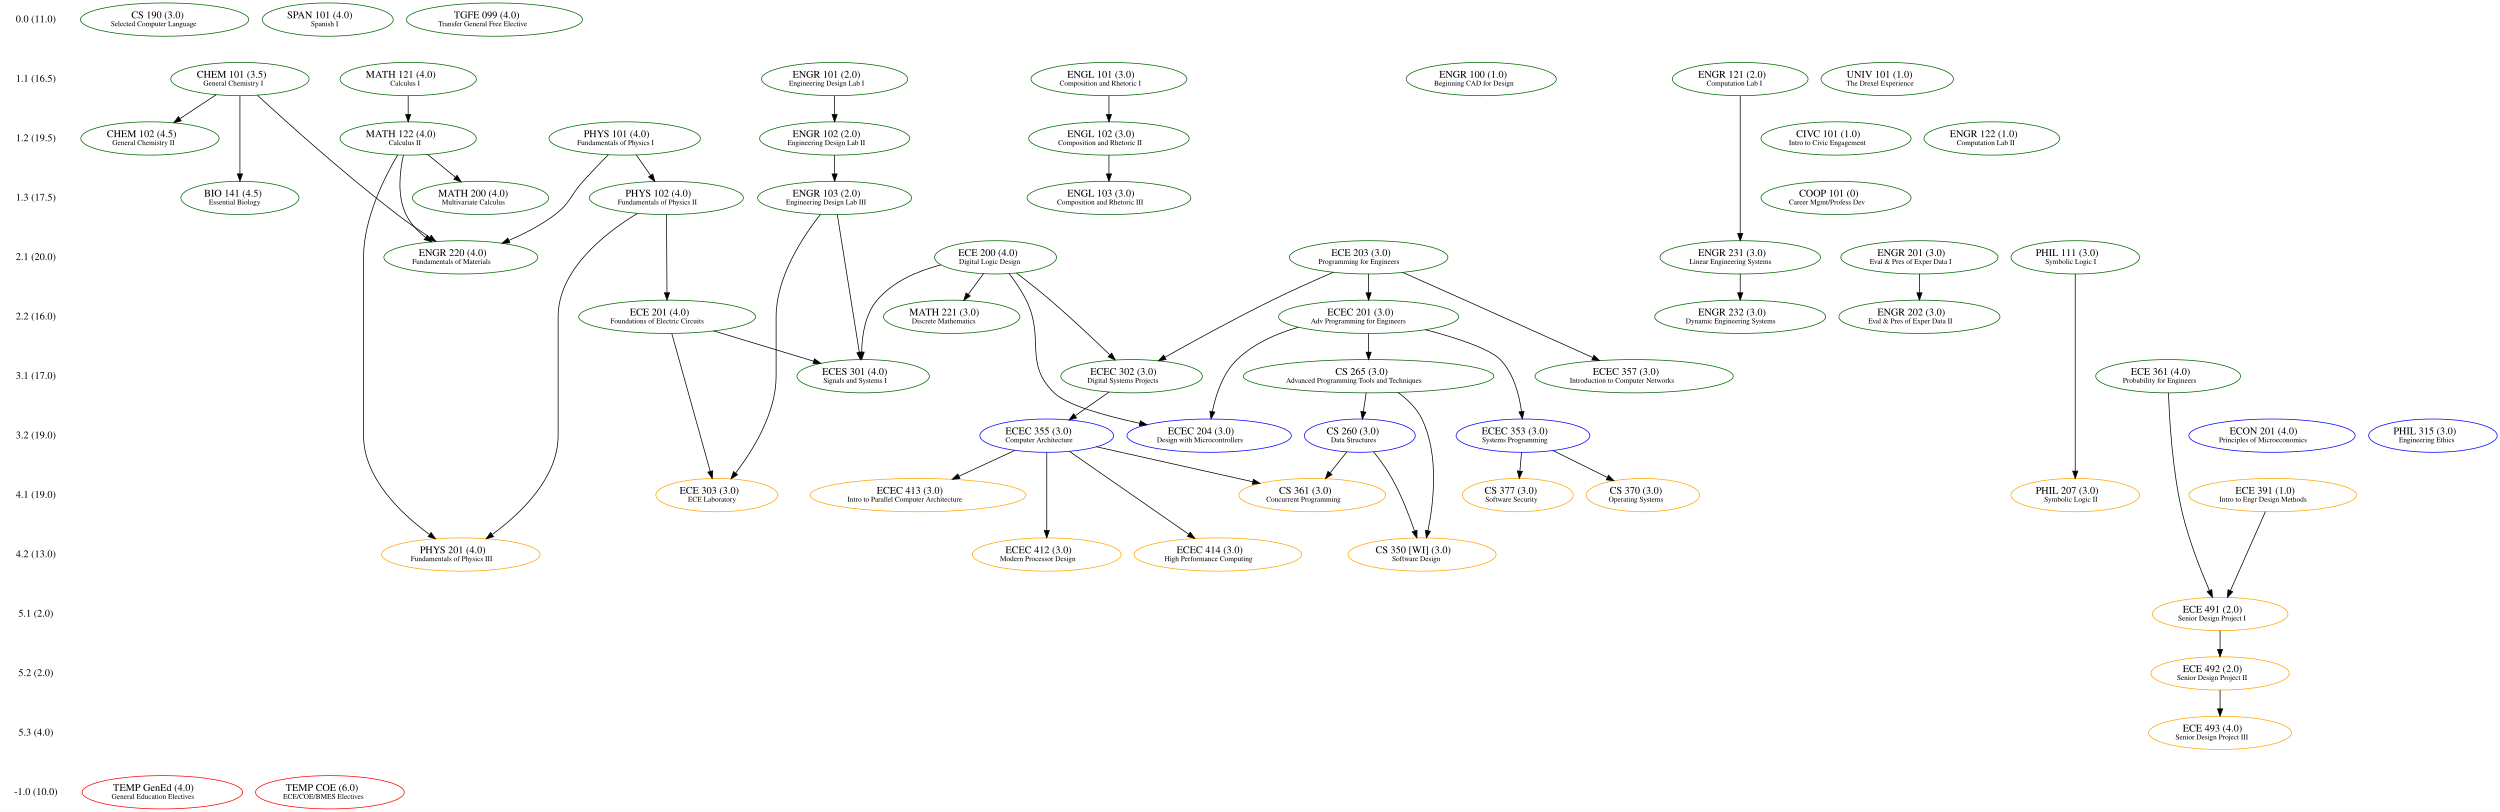
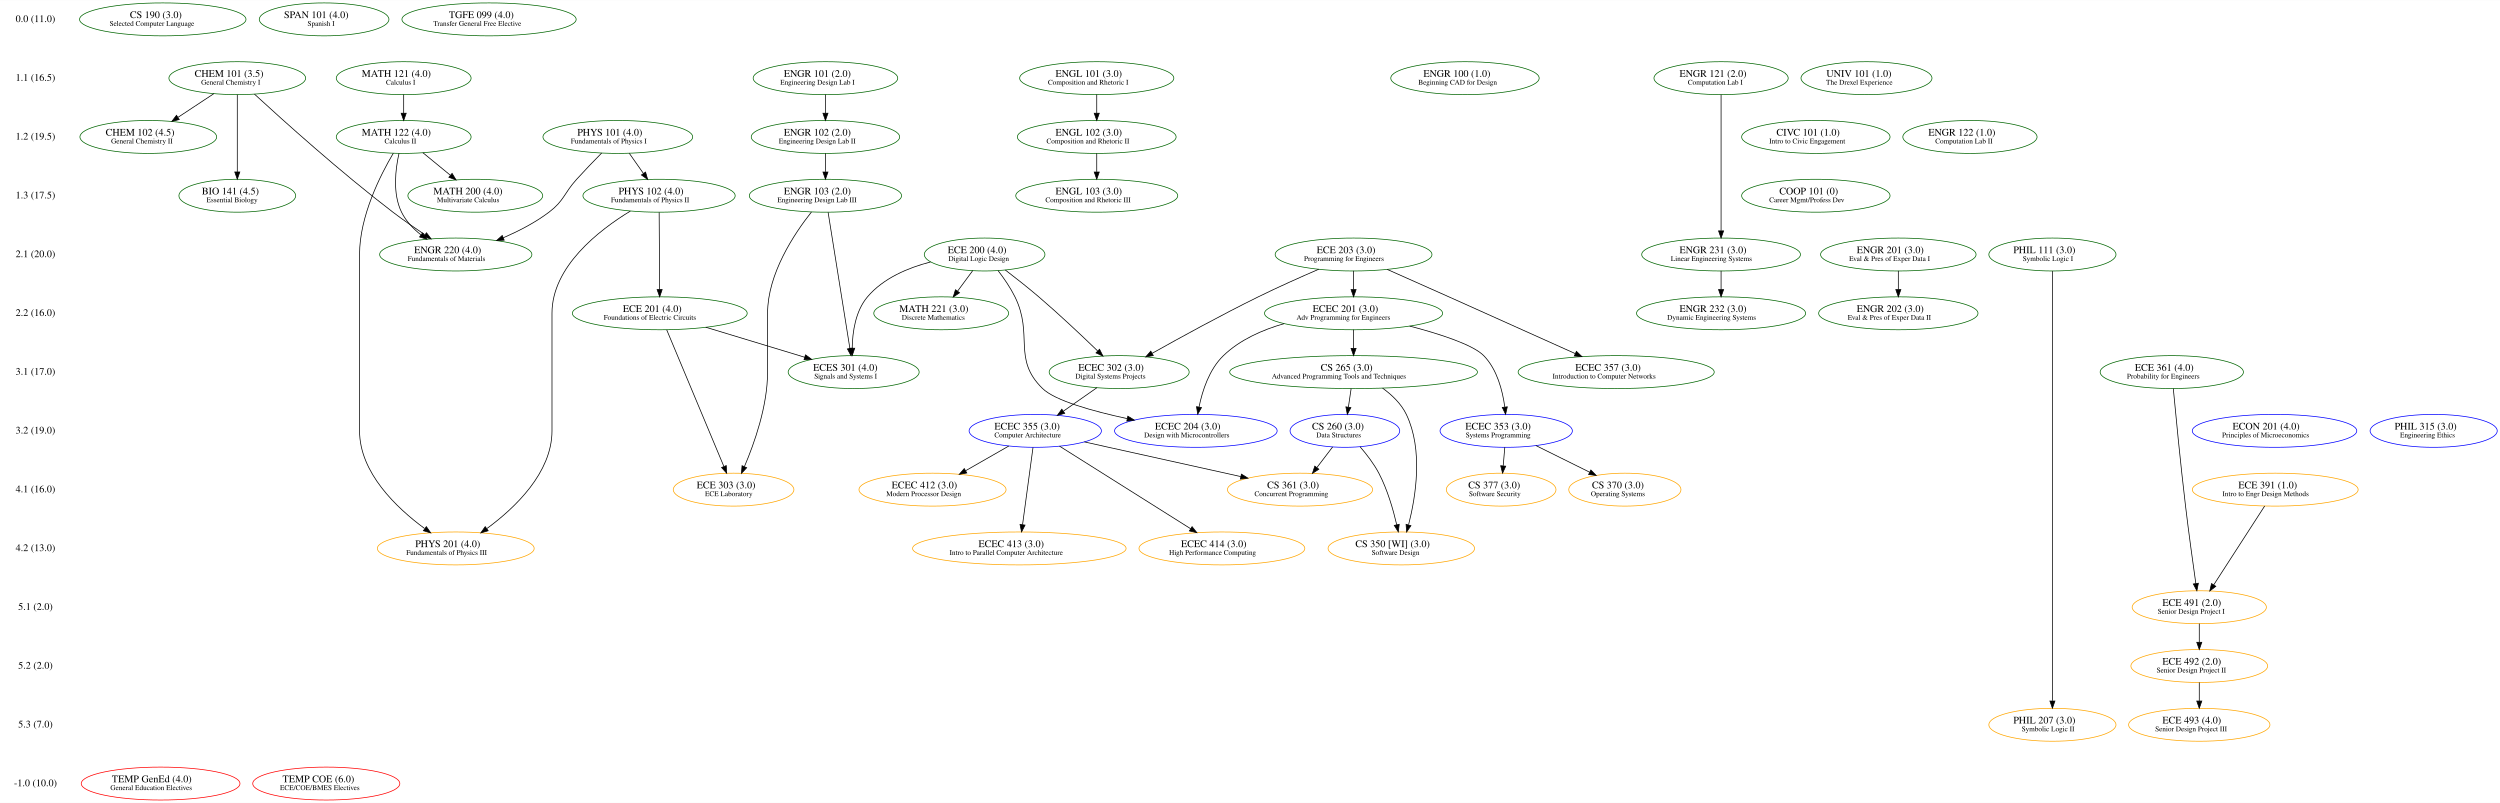
- <svg xmlns="http://www.w3.org/2000/svg" width="3418pt" height="1110pt" viewBox="0.00 0.00 3417.68 1109.57">
+ <svg xmlns="http://www.w3.org/2000/svg" width="3456pt" height="1110pt" viewBox="0.00 0.00 3455.68 1109.57">
  <g id="graph0" class="graph" transform="scale(1 1) rotate(0) translate(4 1105.568)">
-     <polygon fill="#ffffff" stroke="transparent" points="-4,4 -4,-1105.568 3413.681,-1105.568 3413.681,4 -4,4" />
+     <polygon fill="#ffffff" stroke="transparent" points="-4,4 -4,-1105.568 3451.681,-1105.568 3451.681,4 -4,4" />
    <g id="node1" class="node">
      <text text-anchor="middle" x="45" y="-1075.24" font-family="Times,serif" font-size="14.00" fill="#000000">0.0 (11.0)</text>
    </g>
    <g id="node5" class="node">
      <text text-anchor="middle" x="45" y="-993.985" font-family="Times,serif" font-size="14.00" fill="#000000">1.1 (16.5)</text>
    </g>
    <g id="node2" class="node">
      <ellipse fill="none" stroke="#006400" cx="221" cy="-1078.94" rx="115.017" ry="22.756" />
      <text text-anchor="start" x="175.5" y="-1080.74" font-family="Times,serif" font-size="14.00" fill="#000000">CS 190 (3.0)</text>
      <text text-anchor="start" x="147.5" y="-1069.94" font-family="Times,serif" font-size="10.00" fill="#000000">Selected Computer Language</text>
    </g>
    <g id="node3" class="node">
      <ellipse fill="none" stroke="#006400" cx="444" cy="-1078.94" rx="89.606" ry="22.756" />
      <text text-anchor="start" x="388.5" y="-1080.74" font-family="Times,serif" font-size="14.00" fill="#000000">SPAN 101 (4.0)</text>
      <text text-anchor="start" x="421" y="-1069.94" font-family="Times,serif" font-size="10.00" fill="#000000">Spanish I</text>
    </g>
    <g id="node4" class="node">
      <ellipse fill="none" stroke="#006400" cx="672" cy="-1078.94" rx="120.417" ry="22.756" />
      <text text-anchor="start" x="616.5" y="-1080.74" font-family="Times,serif" font-size="14.00" fill="#000000">TGFE 099 (4.0)</text>
      <text text-anchor="start" x="595" y="-1069.94" font-family="Times,serif" font-size="10.00" fill="#000000">Transfer General Free Elective</text>
    </g>
    <g id="node13" class="node">
      <text text-anchor="middle" x="45" y="-912.731" font-family="Times,serif" font-size="14.00" fill="#000000">1.2 (19.5)</text>
    </g>
    <g id="node6" class="node">
      <ellipse fill="none" stroke="#006400" cx="324" cy="-997.685" rx="94.505" ry="22.756" />
      <text text-anchor="start" x="265" y="-999.485" font-family="Times,serif" font-size="14.00" fill="#000000">CHEM 101 (3.5)</text>
      <text text-anchor="start" x="274" y="-988.685" font-family="Times,serif" font-size="10.00" fill="#000000">General Chemistry I</text>
    </g>
    <g id="node14" class="node">
      <ellipse fill="none" stroke="#006400" cx="201" cy="-916.431" rx="94.505" ry="22.756" />
      <text text-anchor="start" x="142" y="-918.231" font-family="Times,serif" font-size="14.00" fill="#000000">CHEM 102 (4.5)</text>
      <text text-anchor="start" x="149.5" y="-907.431" font-family="Times,serif" font-size="10.00" fill="#000000">General Chemistry II</text>
    </g>
    <g id="edge3" class="edge">
      <path fill="none" stroke="#000000" d="M291.683,-976.337C276.549,-966.339 258.346,-954.314 242.232,-943.669" />
      <polygon fill="#000000" stroke="#000000" points="243.801,-940.511 233.528,-937.919 239.943,-946.351 243.801,-940.511" />
    </g>
    <g id="node22" class="node">
      <ellipse fill="none" stroke="#006400" cx="324" cy="-835.176" rx="80.721" ry="22.756" />
      <text text-anchor="start" x="275" y="-836.976" font-family="Times,serif" font-size="14.00" fill="#000000">BIO 141 (4.5)</text>
      <text text-anchor="start" x="281.5" y="-826.176" font-family="Times,serif" font-size="10.00" fill="#000000">Essential Biology</text>
    </g>
    <g id="edge8" class="edge">
      <path fill="none" stroke="#000000" d="M324,-974.746C324,-946.92 324,-899.808 324,-868.108" />
      <polygon fill="#000000" stroke="#000000" points="327.5,-867.998 324,-857.998 320.5,-867.998 327.5,-867.998" />
    </g>
    <g id="node32" class="node">
      <ellipse fill="none" stroke="#006400" cx="626" cy="-753.921" rx="105.218" ry="22.756" />
      <text text-anchor="start" x="568.5" y="-755.721" font-family="Times,serif" font-size="14.00" fill="#000000">ENGR 220 (4.0)</text>
      <text text-anchor="start" x="559.5" y="-744.921" font-family="Times,serif" font-size="10.00" fill="#000000">Fundamentals of Materials</text>
    </g>
    <g id="edge14" class="edge">
      <path fill="none" stroke="#000000" d="M347.724,-975.621C386.54,-939.901 466.562,-867.838 539,-812.548 553.028,-801.841 568.9,-790.841 583.21,-781.303" />
      <polygon fill="#000000" stroke="#000000" points="585.475,-784.002 591.888,-775.569 581.616,-778.161 585.475,-784.002" />
    </g>
    <g id="node7" class="node">
      <ellipse fill="none" stroke="#006400" cx="1512" cy="-997.685" rx="106.547" ry="22.756" />
      <text text-anchor="start" x="1455" y="-999.485" font-family="Times,serif" font-size="14.00" fill="#000000">ENGL 101 (3.0)</text>
      <text text-anchor="start" x="1444.5" y="-988.685" font-family="Times,serif" font-size="10.00" fill="#000000">Composition and Rhetoric I</text>
    </g>
    <g id="node16" class="node">
      <ellipse fill="none" stroke="#006400" cx="1512" cy="-916.431" rx="109.703" ry="22.756" />
      <text text-anchor="start" x="1455" y="-918.231" font-family="Times,serif" font-size="14.00" fill="#000000">ENGL 102 (3.0)</text>
      <text text-anchor="start" x="1442.5" y="-907.431" font-family="Times,serif" font-size="10.00" fill="#000000">Composition and Rhetoric II</text>
    </g>
    <g id="edge4" class="edge">
      <path fill="none" stroke="#000000" d="M1512,-975.051C1512,-967.106 1512,-958.01 1512,-949.391" />
      <polygon fill="#000000" stroke="#000000" points="1515.5,-949.225 1512,-939.225 1508.5,-949.225 1515.5,-949.225" />
    </g>
    <g id="node8" class="node">
      <ellipse fill="none" stroke="#006400" cx="2021" cy="-997.685" rx="102.561" ry="22.756" />
      <text text-anchor="start" x="1963.5" y="-999.485" font-family="Times,serif" font-size="14.00" fill="#000000">ENGR 100 (1.0)</text>
      <text text-anchor="start" x="1956.5" y="-988.685" font-family="Times,serif" font-size="10.00" fill="#000000">Beginning CAD for Design</text>
    </g>
    <g id="node9" class="node">
      <ellipse fill="none" stroke="#006400" cx="1137" cy="-997.685" rx="99.904" ry="22.756" />
      <text text-anchor="start" x="1079.5" y="-999.485" font-family="Times,serif" font-size="14.00" fill="#000000">ENGR 101 (2.0)</text>
      <text text-anchor="start" x="1074.5" y="-988.685" font-family="Times,serif" font-size="10.00" fill="#000000">Engineering Design Lab I</text>
    </g>
    <g id="node17" class="node">
      <ellipse fill="none" stroke="#006400" cx="1137" cy="-916.431" rx="102.561" ry="22.756" />
      <text text-anchor="start" x="1079.5" y="-918.231" font-family="Times,serif" font-size="14.00" fill="#000000">ENGR 102 (2.0)</text>
      <text text-anchor="start" x="1072.5" y="-907.431" font-family="Times,serif" font-size="10.00" fill="#000000">Engineering Design Lab II</text>
    </g>
    <g id="edge5" class="edge">
      <path fill="none" stroke="#000000" d="M1137,-975.051C1137,-967.106 1137,-958.01 1137,-949.391" />
      <polygon fill="#000000" stroke="#000000" points="1140.5,-949.225 1137,-939.225 1133.5,-949.225 1140.5,-949.225" />
    </g>
    <g id="node10" class="node">
      <ellipse fill="none" stroke="#006400" cx="2375" cy="-997.685" rx="92.762" ry="22.756" />
      <text text-anchor="start" x="2317.5" y="-999.485" font-family="Times,serif" font-size="14.00" fill="#000000">ENGR 121 (2.0)</text>
      <text text-anchor="start" x="2329" y="-988.685" font-family="Times,serif" font-size="10.00" fill="#000000">Computation Lab I</text>
    </g>
    <g id="node33" class="node">
      <ellipse fill="none" stroke="#006400" cx="2375" cy="-753.921" rx="109.703" ry="22.756" />
      <text text-anchor="start" x="2317.5" y="-755.721" font-family="Times,serif" font-size="14.00" fill="#000000">ENGR 231 (3.0)</text>
      <text text-anchor="start" x="2305.5" y="-744.921" font-family="Times,serif" font-size="10.00" fill="#000000">Linear Engineering Systems</text>
    </g>
    <g id="edge17" class="edge">
      <path fill="none" stroke="#000000" d="M2375,-974.753C2375,-931.359 2375,-837.099 2375,-786.913" />
      <polygon fill="#000000" stroke="#000000" points="2378.5,-786.615 2375,-776.615 2371.5,-786.615 2378.5,-786.615" />
    </g>
    <g id="node11" class="node">
      <ellipse fill="none" stroke="#006400" cx="554" cy="-997.685" rx="93.177" ry="22.756" />
      <text text-anchor="start" x="496" y="-999.485" font-family="Times,serif" font-size="14.00" fill="#000000">MATH 121 (4.0)</text>
      <text text-anchor="start" x="529.5" y="-988.685" font-family="Times,serif" font-size="10.00" fill="#000000">Calculus I</text>
    </g>
    <g id="node19" class="node">
      <ellipse fill="none" stroke="#006400" cx="554" cy="-916.431" rx="93.177" ry="22.756" />
      <text text-anchor="start" x="496" y="-918.231" font-family="Times,serif" font-size="14.00" fill="#000000">MATH 122 (4.0)</text>
      <text text-anchor="start" x="527.5" y="-907.431" font-family="Times,serif" font-size="10.00" fill="#000000">Calculus II</text>
    </g>
    <g id="edge6" class="edge">
      <path fill="none" stroke="#000000" d="M554,-975.051C554,-967.106 554,-958.01 554,-949.391" />
      <polygon fill="#000000" stroke="#000000" points="557.5,-949.225 554,-939.225 550.5,-949.225 557.5,-949.225" />
    </g>
    <g id="node12" class="node">
      <ellipse fill="none" stroke="#006400" cx="2576" cy="-997.685" rx="90.519" ry="22.756" />
      <text text-anchor="start" x="2520.5" y="-999.485" font-family="Times,serif" font-size="14.00" fill="#000000">UNIV 101 (1.0)</text>
      <text text-anchor="start" x="2520" y="-988.685" font-family="Times,serif" font-size="10.00" fill="#000000">The Drexel Experience</text>
    </g>
    <g id="node21" class="node">
      <text text-anchor="middle" x="45" y="-831.476" font-family="Times,serif" font-size="14.00" fill="#000000">1.3 (17.5)</text>
    </g>
    <g id="node15" class="node">
      <ellipse fill="none" stroke="#006400" cx="2506" cy="-916.431" rx="102.561" ry="22.756" />
      <text text-anchor="start" x="2451.5" y="-918.231" font-family="Times,serif" font-size="14.00" fill="#000000">CIVC 101 (1.0)</text>
      <text text-anchor="start" x="2441.5" y="-907.431" font-family="Times,serif" font-size="10.00" fill="#000000">Intro to Civic Engagement</text>
    </g>
    <g id="node24" class="node">
      <ellipse fill="none" stroke="#006400" cx="1512" cy="-835.176" rx="111.946" ry="22.756" />
      <text text-anchor="start" x="1455" y="-836.976" font-family="Times,serif" font-size="14.00" fill="#000000">ENGL 103 (3.0)</text>
      <text text-anchor="start" x="1441" y="-826.176" font-family="Times,serif" font-size="10.00" fill="#000000">Composition and Rhetoric III</text>
    </g>
    <g id="edge9" class="edge">
      <path fill="none" stroke="#000000" d="M1512,-893.797C1512,-885.851 1512,-876.755 1512,-868.136" />
      <polygon fill="#000000" stroke="#000000" points="1515.5,-867.97 1512,-857.97 1508.5,-867.97 1515.5,-867.97" />
    </g>
    <g id="node25" class="node">
      <ellipse fill="none" stroke="#006400" cx="1137" cy="-835.176" rx="105.218" ry="22.756" />
      <text text-anchor="start" x="1079.5" y="-836.976" font-family="Times,serif" font-size="14.00" fill="#000000">ENGR 103 (2.0)</text>
      <text text-anchor="start" x="1070.5" y="-826.176" font-family="Times,serif" font-size="10.00" fill="#000000">Engineering Design Lab III</text>
    </g>
    <g id="edge10" class="edge">
      <path fill="none" stroke="#000000" d="M1137,-893.797C1137,-885.851 1137,-876.755 1137,-868.136" />
      <polygon fill="#000000" stroke="#000000" points="1140.5,-867.97 1137,-857.97 1133.5,-867.97 1140.5,-867.97" />
    </g>
    <g id="node18" class="node">
      <ellipse fill="none" stroke="#006400" cx="2719" cy="-916.431" rx="92.762" ry="22.756" />
      <text text-anchor="start" x="2661.5" y="-918.231" font-family="Times,serif" font-size="14.00" fill="#000000">ENGR 122 (1.0)</text>
      <text text-anchor="start" x="2671" y="-907.431" font-family="Times,serif" font-size="10.00" fill="#000000">Computation Lab II</text>
    </g>
    <g id="node26" class="node">
      <ellipse fill="none" stroke="#006400" cx="653" cy="-835.176" rx="93.177" ry="22.756" />
      <text text-anchor="start" x="595" y="-836.976" font-family="Times,serif" font-size="14.00" fill="#000000">MATH 200 (4.0)</text>
      <text text-anchor="start" x="600" y="-826.176" font-family="Times,serif" font-size="10.00" fill="#000000">Multivariate Calculus</text>
    </g>
    <g id="edge11" class="edge">
      <path fill="none" stroke="#000000" d="M580.53,-894.656C592.182,-885.092 606.016,-873.738 618.458,-863.526" />
      <polygon fill="#000000" stroke="#000000" points="620.887,-866.06 626.397,-857.011 616.446,-860.65 620.887,-866.06" />
    </g>
    <g id="edge15" class="edge">
      <path fill="none" stroke="#000000" d="M547.525,-893.681C542.577,-871.737 538.506,-838.172 551,-812.548 557.003,-800.237 566.979,-789.753 577.727,-781.202" />
      <polygon fill="#000000" stroke="#000000" points="580.091,-783.807 586.043,-775.043 575.924,-778.182 580.091,-783.807" />
    </g>
-     <g id="node66" class="node">
+     <g id="node65" class="node">
      <ellipse fill="none" stroke="#ffa500" cx="626" cy="-347.647" rx="108.375" ry="22.756" />
      <text text-anchor="start" x="570" y="-349.447" font-family="Times,serif" font-size="14.00" fill="#000000">PHYS 201 (4.0)</text>
      <text text-anchor="start" x="557.5" y="-338.647" font-family="Times,serif" font-size="10.00" fill="#000000">Fundamentals of Physics III</text>
    </g>
-     <g id="edge53" class="edge">
+     <g id="edge52" class="edge">
      <path fill="none" stroke="#000000" d="M539.698,-894.018C521.668,-863.558 493,-806.809 493,-753.921 493,-753.921 493,-753.921 493,-510.156 493,-452.367 543.991,-403.837 582.827,-375.257" />
      <polygon fill="#000000" stroke="#000000" points="585.308,-377.785 591.403,-369.119 581.234,-372.093 585.308,-377.785" />
    </g>
    <g id="node20" class="node">
      <ellipse fill="none" stroke="#006400" cx="850" cy="-916.431" rx="103.476" ry="22.756" />
      <text text-anchor="start" x="794" y="-918.231" font-family="Times,serif" font-size="14.00" fill="#000000">PHYS 101 (4.0)</text>
      <text text-anchor="start" x="785" y="-907.431" font-family="Times,serif" font-size="10.00" fill="#000000">Fundamentals of Physics I</text>
    </g>
    <g id="node27" class="node">
      <ellipse fill="none" stroke="#006400" cx="907" cy="-835.176" rx="105.218" ry="22.756" />
      <text text-anchor="start" x="851" y="-836.976" font-family="Times,serif" font-size="14.00" fill="#000000">PHYS 102 (4.0)</text>
      <text text-anchor="start" x="840.5" y="-826.176" font-family="Times,serif" font-size="10.00" fill="#000000">Fundamentals of Physics II</text>
    </g>
    <g id="edge12" class="edge">
      <path fill="none" stroke="#000000" d="M865.878,-893.797C871.931,-885.168 878.935,-875.182 885.429,-865.925" />
      <polygon fill="#000000" stroke="#000000" points="888.33,-867.885 891.207,-857.688 882.599,-863.865 888.33,-867.885" />
    </g>
    <g id="edge16" class="edge">
      <path fill="none" stroke="#000000" d="M827.685,-894.246C817,-883.431 804.137,-870.126 793,-857.803 775.39,-838.318 775.917,-828.431 755,-812.548 736.056,-798.164 713.02,-786.282 691.684,-777.064" />
      <polygon fill="#000000" stroke="#000000" points="692.919,-773.786 682.343,-773.147 690.212,-780.242 692.919,-773.786" />
    </g>
    <g id="node28" class="node">
      <text text-anchor="middle" x="45" y="-750.221" font-family="Times,serif" font-size="14.00" fill="#000000">2.1 (20.0)</text>
    </g>
    <g id="node23" class="node">
      <ellipse fill="none" stroke="#006400" cx="2506" cy="-835.176" rx="102.561" ry="22.756" />
      <text text-anchor="start" x="2455.5" y="-836.976" font-family="Times,serif" font-size="14.00" fill="#000000">COOP 101 (0)</text>
      <text text-anchor="start" x="2441.5" y="-826.176" font-family="Times,serif" font-size="10.00" fill="#000000">Career Mgmt/Profess Dev</text>
    </g>
    <g id="node46" class="node">
      <ellipse fill="none" stroke="#006400" cx="1176" cy="-591.411" rx="90.519" ry="22.756" />
      <text text-anchor="start" x="1120" y="-593.211" font-family="Times,serif" font-size="14.00" fill="#000000">ECES 301 (4.0)</text>
      <text text-anchor="start" x="1121.5" y="-582.411" font-family="Times,serif" font-size="10.00" fill="#000000">Signals and Systems I</text>
    </g>
    <g id="edge31" class="edge">
      <path fill="none" stroke="#000000" d="M1140.669,-812.243C1147.626,-768.758 1162.756,-674.194 1170.772,-624.088" />
      <polygon fill="#000000" stroke="#000000" points="1174.245,-624.533 1172.369,-614.106 1167.333,-623.427 1174.245,-624.533" />
    </g>
    <g id="node58" class="node">
-       <ellipse fill="none" stroke="#ffa500" cx="976" cy="-428.902" rx="83.377" ry="22.756" />
-       <text text-anchor="start" x="925" y="-430.702" font-family="Times,serif" font-size="14.00" fill="#000000">ECE 303 (3.0)</text>
-       <text text-anchor="start" x="936.5" y="-419.902" font-family="Times,serif" font-size="10.00" fill="#000000">ECE Laboratory</text>
+       <ellipse fill="none" stroke="#ffa500" cx="1010" cy="-428.902" rx="83.377" ry="22.756" />
+       <text text-anchor="start" x="959" y="-430.702" font-family="Times,serif" font-size="14.00" fill="#000000">ECE 303 (3.0)</text>
+       <text text-anchor="start" x="970.5" y="-419.902" font-family="Times,serif" font-size="10.00" fill="#000000">ECE Laboratory</text>
    </g>
    <g id="edge44" class="edge">
-       <path fill="none" stroke="#000000" d="M1117.634,-812.679C1093.958,-782.795 1057,-727.384 1057,-672.666 1057,-672.666 1057,-672.666 1057,-591.411 1057,-541.129 1025.555,-490.418 1001.85,-459.332" />
-       <polygon fill="#000000" stroke="#000000" points="1004.324,-456.814 995.402,-451.101 998.813,-461.131 1004.324,-456.814" />
+       <path fill="none" stroke="#000000" d="M1117.634,-812.679C1093.958,-782.795 1057,-727.384 1057,-672.666 1057,-672.666 1057,-672.666 1057,-591.411 1057,-544.567 1038.755,-493.01 1025,-460.798" />
+       <polygon fill="#000000" stroke="#000000" points="1028.122,-459.202 1020.901,-451.449 1021.711,-462.013 1028.122,-459.202" />
    </g>
    <g id="node36" class="node">
      <ellipse fill="none" stroke="#006400" cx="908" cy="-672.666" rx="120.831" ry="22.756" />
      <text text-anchor="start" x="857" y="-674.466" font-family="Times,serif" font-size="14.00" fill="#000000">ECE 201 (4.0)</text>
      <text text-anchor="start" x="830.5" y="-663.666" font-family="Times,serif" font-size="10.00" fill="#000000">Foundations of Electric Circuits</text>
    </g>
    <g id="edge19" class="edge">
      <path fill="none" stroke="#000000" d="M907.141,-812.237C907.312,-784.41 907.602,-737.298 907.797,-705.598" />
      <polygon fill="#000000" stroke="#000000" points="911.298,-705.51 907.86,-695.488 904.298,-705.467 911.298,-705.51" />
    </g>
-     <g id="edge52" class="edge">
+     <g id="edge51" class="edge">
      <path fill="none" stroke="#000000" d="M867.339,-813.971C823.499,-787.322 759,-737.157 759,-672.666 759,-672.666 759,-672.666 759,-510.156 759,-452.367 708.009,-403.837 669.173,-375.257" />
      <polygon fill="#000000" stroke="#000000" points="670.766,-372.093 660.597,-369.119 666.692,-377.785 670.766,-372.093" />
    </g>
    <g id="node35" class="node">
      <text text-anchor="middle" x="45" y="-668.966" font-family="Times,serif" font-size="14.00" fill="#000000">2.2 (16.0)</text>
    </g>
    <g id="node29" class="node">
      <ellipse fill="none" stroke="#006400" cx="1357" cy="-753.921" rx="83.377" ry="22.756" />
      <text text-anchor="start" x="1306" y="-755.721" font-family="Times,serif" font-size="14.00" fill="#000000">ECE 200 (4.0)</text>
      <text text-anchor="start" x="1307" y="-744.921" font-family="Times,serif" font-size="10.00" fill="#000000">Digital Logic Design</text>
    </g>
    <g id="node40" class="node">
      <ellipse fill="none" stroke="#006400" cx="1297" cy="-672.666" rx="93.177" ry="22.756" />
      <text text-anchor="start" x="1239" y="-674.466" font-family="Times,serif" font-size="14.00" fill="#000000">MATH 221 (3.0)</text>
      <text text-anchor="start" x="1242.5" y="-663.666" font-family="Times,serif" font-size="10.00" fill="#000000">Discrete Mathematics</text>
    </g>
    <g id="edge23" class="edge">
      <path fill="none" stroke="#000000" d="M1340.605,-731.718C1334.11,-722.923 1326.537,-712.666 1319.541,-703.192" />
      <polygon fill="#000000" stroke="#000000" points="1322.34,-701.09 1313.584,-695.125 1316.709,-705.248 1322.34,-701.09" />
    </g>
    <g id="node44" class="node">
      <ellipse fill="none" stroke="#006400" cx="1543" cy="-591.411" rx="96.747" ry="22.756" />
      <text text-anchor="start" x="1486.5" y="-593.211" font-family="Times,serif" font-size="14.00" fill="#000000">ECEC 302 (3.0)</text>
      <text text-anchor="start" x="1482.5" y="-582.411" font-family="Times,serif" font-size="10.00" fill="#000000">Digital Systems Projects</text>
    </g>
    <g id="edge27" class="edge">
      <path fill="none" stroke="#000000" d="M1385.611,-732.508C1399.802,-721.649 1417.058,-708.082 1432,-695.293 1460.341,-671.038 1491.222,-641.901 1513.2,-620.666" />
      <polygon fill="#000000" stroke="#000000" points="1515.841,-622.979 1520.583,-613.505 1510.968,-617.954 1515.841,-622.979" />
    </g>
    <g id="edge29" class="edge">
      <path fill="none" stroke="#000000" d="M1282.263,-743.631C1250.954,-735.542 1216.831,-721.095 1195,-695.293 1178.54,-675.84 1174.353,-646.889 1173.963,-624.488" />
      <polygon fill="#000000" stroke="#000000" points="1177.464,-624.424 1174.031,-614.401 1170.464,-624.378 1177.464,-624.424" />
    </g>
    <g id="node49" class="node">
      <ellipse fill="none" stroke="#0000ff" cx="1649" cy="-510.156" rx="112.36" ry="22.756" />
      <text text-anchor="start" x="1592.5" y="-511.956" font-family="Times,serif" font-size="14.00" fill="#000000">ECEC 204 (3.0)</text>
      <text text-anchor="start" x="1577.5" y="-501.156" font-family="Times,serif" font-size="10.00" fill="#000000">Design with Microcontrollers</text>
    </g>
    <g id="edge34" class="edge">
      <path fill="none" stroke="#000000" d="M1375.621,-731.642C1383.688,-721.131 1392.705,-708.104 1399,-695.293 1424.891,-642.603 1395.033,-609.838 1437,-568.784 1454.238,-551.921 1506.068,-537.427 1554.162,-527.069" />
      <polygon fill="#000000" stroke="#000000" points="1554.973,-530.475 1564.036,-524.987 1553.529,-523.625 1554.973,-530.475" />
    </g>
    <g id="node30" class="node">
      <ellipse fill="none" stroke="#006400" cx="1867" cy="-753.921" rx="108.375" ry="22.756" />
      <text text-anchor="start" x="1816" y="-755.721" font-family="Times,serif" font-size="14.00" fill="#000000">ECE 203 (3.0)</text>
      <text text-anchor="start" x="1798.5" y="-744.921" font-family="Times,serif" font-size="10.00" fill="#000000">Programming for Engineers</text>
    </g>
    <g id="node37" class="node">
      <ellipse fill="none" stroke="#006400" cx="1867" cy="-672.666" rx="123.073" ry="22.756" />
      <text text-anchor="start" x="1810.5" y="-674.466" font-family="Times,serif" font-size="14.00" fill="#000000">ECEC 201 (3.0)</text>
      <text text-anchor="start" x="1788" y="-663.666" font-family="Times,serif" font-size="10.00" fill="#000000">Adv Programming for Engineers</text>
    </g>
    <g id="edge20" class="edge">
      <path fill="none" stroke="#000000" d="M1867,-731.287C1867,-723.341 1867,-714.245 1867,-705.627" />
      <polygon fill="#000000" stroke="#000000" points="1870.5,-705.461 1867,-695.461 1863.5,-705.461 1870.5,-705.461" />
    </g>
    <g id="edge26" class="edge">
      <path fill="none" stroke="#000000" d="M1818.928,-733.642C1793.719,-722.739 1762.453,-708.791 1735,-695.293 1684.149,-670.292 1627.205,-639.059 1588.63,-617.403" />
      <polygon fill="#000000" stroke="#000000" points="1590.15,-614.242 1579.719,-612.387 1586.716,-620.342 1590.15,-614.242" />
    </g>
    <g id="node45" class="node">
      <ellipse fill="none" stroke="#006400" cx="2230" cy="-591.411" rx="135.529" ry="22.756" />
      <text text-anchor="start" x="2173.5" y="-593.211" font-family="Times,serif" font-size="14.00" fill="#000000">ECEC 357 (3.0)</text>
      <text text-anchor="start" x="2142" y="-582.411" font-family="Times,serif" font-size="10.00" fill="#000000">Introduction to Computer Networks</text>
    </g>
    <g id="edge28" class="edge">
      <path fill="none" stroke="#000000" d="M1913.451,-733.353C1938.756,-722.132 1970.613,-707.981 1999,-695.293 2058.53,-668.688 2126.6,-638.05 2173.343,-616.978" />
      <polygon fill="#000000" stroke="#000000" points="2175.013,-620.065 2182.691,-612.764 2172.136,-613.683 2175.013,-620.065" />
    </g>
    <g id="node31" class="node">
      <ellipse fill="none" stroke="#006400" cx="2620" cy="-753.921" rx="107.46" ry="22.756" />
      <text text-anchor="start" x="2562.5" y="-755.721" font-family="Times,serif" font-size="14.00" fill="#000000">ENGR 201 (3.0)</text>
      <text text-anchor="start" x="2552" y="-744.921" font-family="Times,serif" font-size="10.00" fill="#000000">Eval &amp; Pres of Exper Data I</text>
    </g>
    <g id="node38" class="node">
      <ellipse fill="none" stroke="#006400" cx="2620" cy="-672.666" rx="110.118" ry="22.756" />
      <text text-anchor="start" x="2562.5" y="-674.466" font-family="Times,serif" font-size="14.00" fill="#000000">ENGR 202 (3.0)</text>
      <text text-anchor="start" x="2550" y="-663.666" font-family="Times,serif" font-size="10.00" fill="#000000">Eval &amp; Pres of Exper Data II</text>
    </g>
    <g id="edge21" class="edge">
      <path fill="none" stroke="#000000" d="M2620,-731.287C2620,-723.341 2620,-714.245 2620,-705.627" />
      <polygon fill="#000000" stroke="#000000" points="2623.5,-705.461 2620,-695.461 2616.5,-705.461 2623.5,-705.461" />
    </g>
    <g id="node39" class="node">
      <ellipse fill="none" stroke="#006400" cx="2375" cy="-672.666" rx="116.846" ry="22.756" />
      <text text-anchor="start" x="2317.5" y="-674.466" font-family="Times,serif" font-size="14.00" fill="#000000">ENGR 232 (3.0)</text>
      <text text-anchor="start" x="2300.5" y="-663.666" font-family="Times,serif" font-size="10.00" fill="#000000">Dynamic Engineering Systems</text>
    </g>
    <g id="edge22" class="edge">
      <path fill="none" stroke="#000000" d="M2375,-731.287C2375,-723.341 2375,-714.245 2375,-705.627" />
      <polygon fill="#000000" stroke="#000000" points="2378.5,-705.461 2375,-695.461 2371.5,-705.461 2378.5,-705.461" />
    </g>
    <g id="node34" class="node">
      <ellipse fill="none" stroke="#006400" cx="2833" cy="-753.921" rx="87.863" ry="22.756" />
      <text text-anchor="start" x="2779" y="-755.721" font-family="Times,serif" font-size="14.00" fill="#000000">PHIL 111 (3.0)</text>
      <text text-anchor="start" x="2792" y="-744.921" font-family="Times,serif" font-size="10.00" fill="#000000">Symbolic Logic I</text>
    </g>
-     <g id="node61" class="node">
-       <ellipse fill="none" stroke="#ffa500" cx="2833" cy="-428.902" rx="87.863" ry="22.756" />
-       <text text-anchor="start" x="2779" y="-430.702" font-family="Times,serif" font-size="14.00" fill="#000000">PHIL 207 (3.0)</text>
-       <text text-anchor="start" x="2790.5" y="-419.902" font-family="Times,serif" font-size="10.00" fill="#000000">Symbolic Logic II</text>
-     </g>
-     <g id="edge46" class="edge">
-       <path fill="none" stroke="#000000" d="M2833,-731.066C2833,-674.537 2833,-527.976 2833,-461.975" />
-       <polygon fill="#000000" stroke="#000000" points="2836.5,-461.731 2833,-451.731 2829.5,-461.731 2836.5,-461.731" />
+     <g id="node72" class="node">
+       <ellipse fill="none" stroke="#ffa500" cx="2833" cy="-103.882" rx="87.863" ry="22.756" />
+       <text text-anchor="start" x="2779" y="-105.682" font-family="Times,serif" font-size="14.00" fill="#000000">PHIL 207 (3.0)</text>
+       <text text-anchor="start" x="2790.5" y="-94.882" font-family="Times,serif" font-size="10.00" fill="#000000">Symbolic Logic II</text>
+     </g>
+     <g id="edge60" class="edge">
+       <path fill="none" stroke="#000000" d="M2833,-731.045C2833,-699.588 2833,-641.208 2833,-591.411 2833,-591.411 2833,-591.411 2833,-266.392 2833,-221.653 2833,-169.985 2833,-137.139" />
+       <polygon fill="#000000" stroke="#000000" points="2836.5,-136.758 2833,-126.758 2829.5,-136.758 2836.5,-136.758" />
    </g>
    <g id="node41" class="node">
      <text text-anchor="middle" x="45" y="-587.711" font-family="Times,serif" font-size="14.00" fill="#000000">3.1 (17.0)</text>
    </g>
    <g id="edge30" class="edge">
      <path fill="none" stroke="#000000" d="M971.512,-653.41C1012.726,-640.914 1066.376,-624.648 1108.382,-611.912" />
      <polygon fill="#000000" stroke="#000000" points="1109.42,-615.255 1117.974,-609.004 1107.389,-608.556 1109.42,-615.255" />
    </g>
    <g id="edge43" class="edge">
-       <path fill="none" stroke="#000000" d="M914.397,-649.733C926.553,-606.157 953.018,-511.288 966.972,-461.265" />
-       <polygon fill="#000000" stroke="#000000" points="970.354,-462.169 969.669,-451.596 963.611,-460.288 970.354,-462.169" />
+       <path fill="none" stroke="#000000" d="M917.596,-649.733C935.868,-606.066 975.692,-510.892 996.589,-460.952" />
+       <polygon fill="#000000" stroke="#000000" points="999.872,-462.172 1000.504,-451.596 993.415,-459.47 999.872,-462.172" />
    </g>
    <g id="node42" class="node">
      <ellipse fill="none" stroke="#006400" cx="1867" cy="-591.411" rx="171.24" ry="22.756" />
      <text text-anchor="start" x="1821.5" y="-593.211" font-family="Times,serif" font-size="14.00" fill="#000000">CS 265 (3.0)</text>
      <text text-anchor="start" x="1754" y="-582.411" font-family="Times,serif" font-size="10.00" fill="#000000">Advanced Programming Tools and Techniques</text>
    </g>
    <g id="edge25" class="edge">
      <path fill="none" stroke="#000000" d="M1867,-650.032C1867,-642.087 1867,-632.99 1867,-624.372" />
      <polygon fill="#000000" stroke="#000000" points="1870.5,-624.206 1867,-614.206 1863.5,-624.206 1870.5,-624.206" />
    </g>
    <g id="edge35" class="edge">
      <path fill="none" stroke="#000000" d="M1771.028,-658.395C1741.018,-649.81 1709.824,-636.06 1687,-614.039 1667.585,-595.307 1658.035,-565.85 1653.37,-543.08" />
      <polygon fill="#000000" stroke="#000000" points="1656.796,-542.358 1651.552,-533.152 1649.91,-543.619 1656.796,-542.358" />
    </g>
    <g id="node50" class="node">
      <ellipse fill="none" stroke="#0000ff" cx="2078" cy="-510.156" rx="91.434" ry="22.756" />
      <text text-anchor="start" x="2021.5" y="-511.956" font-family="Times,serif" font-size="14.00" fill="#000000">ECEC 353 (3.0)</text>
      <text text-anchor="start" x="2022" y="-501.156" font-family="Times,serif" font-size="10.00" fill="#000000">Systems Programming</text>
    </g>
    <g id="edge36" class="edge">
      <path fill="none" stroke="#000000" d="M1944.533,-655.027C1986.254,-644.096 2032.141,-629.272 2047,-614.039 2065.379,-595.197 2072.929,-565.939 2075.997,-543.269" />
      <polygon fill="#000000" stroke="#000000" points="2079.505,-543.389 2077.142,-533.061 2072.549,-542.608 2079.505,-543.389" />
    </g>
    <g id="node47" class="node">
      <text text-anchor="middle" x="45" y="-506.456" font-family="Times,serif" font-size="14.00" fill="#000000">3.2 (19.0)</text>
    </g>
    <g id="node48" class="node">
      <ellipse fill="none" stroke="#0000ff" cx="1855" cy="-510.156" rx="75.821" ry="22.756" />
      <text text-anchor="start" x="1809.5" y="-511.956" font-family="Times,serif" font-size="14.00" fill="#000000">CS 260 (3.0)</text>
      <text text-anchor="start" x="1815.5" y="-501.156" font-family="Times,serif" font-size="10.00" fill="#000000">Data Structures</text>
    </g>
    <g id="edge33" class="edge">
      <path fill="none" stroke="#000000" d="M1863.657,-568.777C1862.484,-560.832 1861.141,-551.736 1859.868,-543.117" />
      <polygon fill="#000000" stroke="#000000" points="1863.29,-542.332 1858.366,-532.951 1856.365,-543.355 1863.29,-542.332" />
    </g>
-     <g id="node63" class="node">
-       <ellipse fill="none" stroke="#ffa500" cx="1940" cy="-347.647" rx="101.233" ry="22.756" />
-       <text text-anchor="start" x="1876.5" y="-349.447" font-family="Times,serif" font-size="14.00" fill="#000000">CS 350 [WI] (3.0)</text>
-       <text text-anchor="start" x="1899" y="-338.647" font-family="Times,serif" font-size="10.00" fill="#000000">Software Design</text>
-     </g>
-     <g id="edge49" class="edge">
-       <path fill="none" stroke="#000000" d="M1907.072,-569.241C1920.042,-559.836 1932.902,-547.588 1940,-532.784 1963.435,-483.906 1955.994,-419.082 1948.186,-380.533" />
-       <polygon fill="#000000" stroke="#000000" points="1951.529,-379.429 1946,-370.392 1944.686,-380.905 1951.529,-379.429" />
+     <g id="node62" class="node">
+       <ellipse fill="none" stroke="#ffa500" cx="1933" cy="-347.647" rx="101.233" ry="22.756" />
+       <text text-anchor="start" x="1869.5" y="-349.447" font-family="Times,serif" font-size="14.00" fill="#000000">CS 350 [WI] (3.0)</text>
+       <text text-anchor="start" x="1892" y="-338.647" font-family="Times,serif" font-size="10.00" fill="#000000">Software Design</text>
+     </g>
+     <g id="edge48" class="edge">
+       <path fill="none" stroke="#000000" d="M1907.072,-569.241C1920.042,-559.836 1932.902,-547.588 1940,-532.784 1963.452,-483.871 1952.967,-419.058 1943.081,-380.52" />
+       <polygon fill="#000000" stroke="#000000" points="1946.328,-379.121 1940.337,-370.383 1939.571,-380.95 1946.328,-379.121" />
    </g>
    <g id="node43" class="node">
-       <ellipse fill="none" stroke="#006400" cx="2960" cy="-591.411" rx="98.99" ry="22.756" />
-       <text text-anchor="start" x="2909" y="-593.211" font-family="Times,serif" font-size="14.00" fill="#000000">ECE 361 (4.0)</text>
-       <text text-anchor="start" x="2898" y="-582.411" font-family="Times,serif" font-size="10.00" fill="#000000">Probability for Engineers</text>
-     </g>
-     <g id="node68" class="node">
-       <ellipse fill="none" stroke="#ffa500" cx="3031" cy="-266.392" rx="92.762" ry="22.756" />
-       <text text-anchor="start" x="2980" y="-268.192" font-family="Times,serif" font-size="14.00" fill="#000000">ECE 491 (2.0)</text>
-       <text text-anchor="start" x="2973.5" y="-257.392" font-family="Times,serif" font-size="10.00" fill="#000000">Senior Design Project I</text>
-     </g>
-     <g id="edge56" class="edge">
-       <path fill="none" stroke="#000000" d="M2960.488,-568.592C2961.655,-533.339 2965.609,-463.701 2979,-406.274 2987.895,-368.13 3004.418,-326.255 3016.458,-298.359" />
-       <polygon fill="#000000" stroke="#000000" points="3019.706,-299.667 3020.51,-289.103 3013.294,-296.86 3019.706,-299.667" />
+       <ellipse fill="none" stroke="#006400" cx="2998" cy="-591.411" rx="98.99" ry="22.756" />
+       <text text-anchor="start" x="2947" y="-593.211" font-family="Times,serif" font-size="14.00" fill="#000000">ECE 361 (4.0)</text>
+       <text text-anchor="start" x="2936" y="-582.411" font-family="Times,serif" font-size="10.00" fill="#000000">Probability for Engineers</text>
+     </g>
+     <g id="node67" class="node">
+       <ellipse fill="none" stroke="#ffa500" cx="3036" cy="-266.392" rx="92.762" ry="22.756" />
+       <text text-anchor="start" x="2985" y="-268.192" font-family="Times,serif" font-size="14.00" fill="#000000">ECE 491 (2.0)</text>
+       <text text-anchor="start" x="2978.5" y="-257.392" font-family="Times,serif" font-size="10.00" fill="#000000">Senior Design Project I</text>
+     </g>
+     <g id="edge55" class="edge">
+       <path fill="none" stroke="#000000" d="M3000.1,-568.583C3003.373,-533.606 3010.04,-464.666 3017,-406.274 3021.373,-369.59 3027.184,-327.606 3031.223,-299.284" />
+       <polygon fill="#000000" stroke="#000000" points="3034.723,-299.533 3032.677,-289.138 3027.794,-298.54 3034.723,-299.533" />
    </g>
    <g id="node51" class="node">
      <ellipse fill="none" stroke="#0000ff" cx="1427" cy="-510.156" rx="91.434" ry="22.756" />
      <text text-anchor="start" x="1370.5" y="-511.956" font-family="Times,serif" font-size="14.00" fill="#000000">ECEC 355 (3.0)</text>
      <text text-anchor="start" x="1370.5" y="-501.156" font-family="Times,serif" font-size="10.00" fill="#000000">Computer Architecture</text>
    </g>
    <g id="edge37" class="edge">
      <path fill="none" stroke="#000000" d="M1512.219,-569.85C1498.079,-559.946 1481.149,-548.086 1466.118,-537.557" />
      <polygon fill="#000000" stroke="#000000" points="1467.721,-534.407 1457.523,-531.537 1463.705,-540.141 1467.721,-534.407" />
    </g>
    <g id="node54" class="node">
-       <text text-anchor="middle" x="45" y="-425.202" font-family="Times,serif" font-size="14.00" fill="#000000">4.1 (19.0)</text>
+       <text text-anchor="middle" x="45" y="-425.202" font-family="Times,serif" font-size="14.00" fill="#000000">4.1 (16.0)</text>
    </g>
    <g id="node55" class="node">
-       <ellipse fill="none" stroke="#ffa500" cx="1790" cy="-428.902" rx="100.318" ry="22.756" />
-       <text text-anchor="start" x="1744.5" y="-430.702" font-family="Times,serif" font-size="14.00" fill="#000000">CS 361 (3.0)</text>
-       <text text-anchor="start" x="1727" y="-419.902" font-family="Times,serif" font-size="10.00" fill="#000000">Concurrent Programming</text>
+       <ellipse fill="none" stroke="#ffa500" cx="1793" cy="-428.902" rx="100.318" ry="22.756" />
+       <text text-anchor="start" x="1747.5" y="-430.702" font-family="Times,serif" font-size="14.00" fill="#000000">CS 361 (3.0)</text>
+       <text text-anchor="start" x="1730" y="-419.902" font-family="Times,serif" font-size="10.00" fill="#000000">Concurrent Programming</text>
    </g>
    <g id="edge39" class="edge">
-       <path fill="none" stroke="#000000" d="M1837.238,-487.953C1830.203,-479.158 1821.998,-468.902 1814.42,-459.428" />
-       <polygon fill="#000000" stroke="#000000" points="1816.946,-456.983 1807.966,-451.36 1811.48,-461.356 1816.946,-456.983" />
-     </g>
-     <g id="edge48" class="edge">
-       <path fill="none" stroke="#000000" d="M1873.84,-488.017C1882.253,-477.431 1891.857,-464.303 1899,-451.529 1911.768,-428.696 1922.466,-401.076 1929.729,-380.056" />
-       <polygon fill="#000000" stroke="#000000" points="1933.134,-380.912 1933.013,-370.318 1926.501,-378.675 1933.134,-380.912" />
+       <path fill="none" stroke="#000000" d="M1838.058,-487.953C1831.347,-479.158 1823.522,-468.902 1816.293,-459.428" />
+       <polygon fill="#000000" stroke="#000000" points="1818.985,-457.187 1810.137,-451.36 1813.42,-461.433 1818.985,-457.187" />
+     </g>
+     <g id="edge47" class="edge">
+       <path fill="none" stroke="#000000" d="M1875.966,-488.21C1885.019,-477.767 1895.095,-464.7 1902,-451.529 1913.791,-429.039 1921.764,-401.4 1926.669,-380.286" />
+       <polygon fill="#000000" stroke="#000000" points="1930.092,-381.016 1928.833,-370.497 1923.257,-379.505 1930.092,-381.016" />
    </g>
    <g id="node56" class="node">
      <ellipse fill="none" stroke="#ffa500" cx="2242" cy="-428.902" rx="77.564" ry="22.756" />
      <text text-anchor="start" x="2196.5" y="-430.702" font-family="Times,serif" font-size="14.00" fill="#000000">CS 370 (3.0)</text>
      <text text-anchor="start" x="2195" y="-419.902" font-family="Times,serif" font-size="10.00" fill="#000000">Operating Systems</text>
    </g>
    <g id="edge41" class="edge">
      <path fill="none" stroke="#000000" d="M2118.961,-489.862C2141.492,-478.699 2169.591,-464.777 2193.247,-453.057" />
      <polygon fill="#000000" stroke="#000000" points="2195.002,-456.093 2202.409,-448.517 2191.894,-449.821 2195.002,-456.093" />
    </g>
    <g id="node57" class="node">
      <ellipse fill="none" stroke="#ffa500" cx="2071" cy="-428.902" rx="75.821" ry="22.756" />
      <text text-anchor="start" x="2025.5" y="-430.702" font-family="Times,serif" font-size="14.00" fill="#000000">CS 377 (3.0)</text>
      <text text-anchor="start" x="2026.5" y="-419.902" font-family="Times,serif" font-size="10.00" fill="#000000">Software Security</text>
    </g>
    <g id="edge42" class="edge">
      <path fill="none" stroke="#000000" d="M2076.05,-487.522C2075.366,-479.577 2074.582,-470.481 2073.84,-461.862" />
      <polygon fill="#000000" stroke="#000000" points="2077.309,-461.359 2072.964,-451.696 2070.335,-461.96 2077.309,-461.359" />
    </g>
    <g id="edge40" class="edge">
-       <path fill="none" stroke="#000000" d="M1494.91,-494.94C1505.97,-492.462 1517.303,-489.924 1528,-487.529 1588.571,-473.967 1657.021,-458.65 1708.763,-447.074" />
-       <polygon fill="#000000" stroke="#000000" points="1709.558,-450.483 1718.552,-444.884 1708.029,-443.652 1709.558,-450.483" />
+       <path fill="none" stroke="#000000" d="M1494.905,-494.917C1505.966,-492.443 1517.301,-489.911 1528,-487.529 1589.356,-473.869 1658.727,-458.525 1711.098,-446.962" />
+       <polygon fill="#000000" stroke="#000000" points="1711.995,-450.349 1721.005,-444.775 1710.486,-443.513 1711.995,-450.349" />
    </g>
    <g id="node60" class="node">
-       <ellipse fill="none" stroke="#ffa500" cx="1251" cy="-428.902" rx="147.571" ry="22.756" />
-       <text text-anchor="start" x="1194.5" y="-430.702" font-family="Times,serif" font-size="14.00" fill="#000000">ECEC 413 (3.0)</text>
-       <text text-anchor="start" x="1154.5" y="-419.902" font-family="Times,serif" font-size="10.00" fill="#000000">Intro to Parallel Computer Architecture</text>
+       <ellipse fill="none" stroke="#ffa500" cx="1285" cy="-428.902" rx="101.647" ry="22.756" />
+       <text text-anchor="start" x="1228.5" y="-430.702" font-family="Times,serif" font-size="14.00" fill="#000000">ECEC 412 (3.0)</text>
+       <text text-anchor="start" x="1221" y="-419.902" font-family="Times,serif" font-size="10.00" fill="#000000">Modern Processor Design</text>
    </g>
    <g id="edge45" class="edge">
-       <path fill="none" stroke="#000000" d="M1383.494,-490.071C1360.387,-479.403 1331.725,-466.171 1306.977,-454.745" />
-       <polygon fill="#000000" stroke="#000000" points="1308.249,-451.477 1297.703,-450.463 1305.315,-457.832 1308.249,-451.477" />
+       <path fill="none" stroke="#000000" d="M1390.431,-489.231C1372.271,-478.839 1350.145,-466.178 1330.86,-455.143" />
+       <polygon fill="#000000" stroke="#000000" points="1332.356,-451.967 1321.938,-450.038 1328.879,-458.043 1332.356,-451.967" />
+     </g>
+     <g id="node63" class="node">
+       <ellipse fill="none" stroke="#ffa500" cx="1405" cy="-347.647" rx="147.571" ry="22.756" />
+       <text text-anchor="start" x="1348.5" y="-349.447" font-family="Times,serif" font-size="14.00" fill="#000000">ECEC 413 (3.0)</text>
+       <text text-anchor="start" x="1308.5" y="-338.647" font-family="Times,serif" font-size="10.00" fill="#000000">Intro to Parallel Computer Architecture</text>
+     </g>
+     <g id="edge49" class="edge">
+       <path fill="none" stroke="#000000" d="M1423.895,-487.217C1420.128,-459.391 1413.75,-412.279 1409.458,-380.579" />
+       <polygon fill="#000000" stroke="#000000" points="1412.9,-379.909 1408.09,-370.469 1405.963,-380.848 1412.9,-379.909" />
    </g>
    <g id="node64" class="node">
-       <ellipse fill="none" stroke="#ffa500" cx="1427" cy="-347.647" rx="101.647" ry="22.756" />
-       <text text-anchor="start" x="1370.5" y="-349.447" font-family="Times,serif" font-size="14.00" fill="#000000">ECEC 412 (3.0)</text>
-       <text text-anchor="start" x="1363" y="-338.647" font-family="Times,serif" font-size="10.00" fill="#000000">Modern Processor Design</text>
+       <ellipse fill="none" stroke="#ffa500" cx="1685" cy="-347.647" rx="114.603" ry="22.756" />
+       <text text-anchor="start" x="1628.5" y="-349.447" font-family="Times,serif" font-size="14.00" fill="#000000">ECEC 414 (3.0)</text>
+       <text text-anchor="start" x="1612" y="-338.647" font-family="Times,serif" font-size="10.00" fill="#000000">High Performance Computing</text>
    </g>
    <g id="edge50" class="edge">
-       <path fill="none" stroke="#000000" d="M1427,-487.217C1427,-459.391 1427,-412.279 1427,-380.579" />
-       <polygon fill="#000000" stroke="#000000" points="1430.5,-380.469 1427,-370.469 1423.5,-380.469 1430.5,-380.469" />
-     </g>
-     <g id="node65" class="node">
-       <ellipse fill="none" stroke="#ffa500" cx="1661" cy="-347.647" rx="114.603" ry="22.756" />
-       <text text-anchor="start" x="1604.5" y="-349.447" font-family="Times,serif" font-size="14.00" fill="#000000">ECEC 414 (3.0)</text>
-       <text text-anchor="start" x="1588" y="-338.647" font-family="Times,serif" font-size="10.00" fill="#000000">High Performance Computing</text>
-     </g>
-     <g id="edge51" class="edge">
-       <path fill="none" stroke="#000000" d="M1458.073,-488.576C1500.09,-459.397 1575.055,-407.334 1621.164,-375.312" />
-       <polygon fill="#000000" stroke="#000000" points="1623.207,-378.155 1629.424,-369.576 1619.214,-372.406 1623.207,-378.155" />
+       <path fill="none" stroke="#000000" d="M1460.465,-489.078C1506.864,-459.851 1590.78,-406.994 1641.841,-374.832" />
+       <polygon fill="#000000" stroke="#000000" points="1643.764,-377.757 1650.36,-369.466 1640.033,-371.834 1643.764,-377.757" />
    </g>
    <g id="node52" class="node">
-       <ellipse fill="none" stroke="#0000ff" cx="3102" cy="-510.156" rx="113.689" ry="22.756" />
-       <text text-anchor="start" x="3044" y="-511.956" font-family="Times,serif" font-size="14.00" fill="#000000">ECON 201 (4.0)</text>
-       <text text-anchor="start" x="3029.5" y="-501.156" font-family="Times,serif" font-size="10.00" fill="#000000">Principles of Microeconomics</text>
+       <ellipse fill="none" stroke="#0000ff" cx="3140" cy="-510.156" rx="113.689" ry="22.756" />
+       <text text-anchor="start" x="3082" y="-511.956" font-family="Times,serif" font-size="14.00" fill="#000000">ECON 201 (4.0)</text>
+       <text text-anchor="start" x="3067.5" y="-501.156" font-family="Times,serif" font-size="10.00" fill="#000000">Principles of Microeconomics</text>
    </g>
    <g id="node53" class="node">
-       <ellipse fill="none" stroke="#0000ff" cx="3322" cy="-510.156" rx="87.863" ry="22.756" />
-       <text text-anchor="start" x="3268" y="-511.956" font-family="Times,serif" font-size="14.00" fill="#000000">PHIL 315 (3.0)</text>
-       <text text-anchor="start" x="3275.5" y="-501.156" font-family="Times,serif" font-size="10.00" fill="#000000">Engineering Ethics</text>
-     </g>
-     <g id="node62" class="node">
+       <ellipse fill="none" stroke="#0000ff" cx="3360" cy="-510.156" rx="87.863" ry="22.756" />
+       <text text-anchor="start" x="3306" y="-511.956" font-family="Times,serif" font-size="14.00" fill="#000000">PHIL 315 (3.0)</text>
+       <text text-anchor="start" x="3313.5" y="-501.156" font-family="Times,serif" font-size="10.00" fill="#000000">Engineering Ethics</text>
+     </g>
+     <g id="node61" class="node">
      <text text-anchor="middle" x="45" y="-343.947" font-family="Times,serif" font-size="14.00" fill="#000000">4.2 (13.0)</text>
    </g>
    <g id="node59" class="node">
-       <ellipse fill="none" stroke="#ffa500" cx="3103" cy="-428.902" rx="114.603" ry="22.756" />
-       <text text-anchor="start" x="3052" y="-430.702" font-family="Times,serif" font-size="14.00" fill="#000000">ECE 391 (1.0)</text>
-       <text text-anchor="start" x="3030" y="-419.902" font-family="Times,serif" font-size="10.00" fill="#000000">Intro to Engr Design Methods</text>
-     </g>
-     <g id="edge55" class="edge">
-       <path fill="none" stroke="#000000" d="M3092.989,-406.305C3080.557,-378.247 3059.274,-330.208 3045.171,-298.376" />
-       <polygon fill="#000000" stroke="#000000" points="3048.293,-296.783 3041.042,-289.058 3041.893,-299.618 3048.293,-296.783" />
-     </g>
-     <g id="node67" class="node">
+       <ellipse fill="none" stroke="#ffa500" cx="3141" cy="-428.902" rx="114.603" ry="22.756" />
+       <text text-anchor="start" x="3090" y="-430.702" font-family="Times,serif" font-size="14.00" fill="#000000">ECE 391 (1.0)</text>
+       <text text-anchor="start" x="3068" y="-419.902" font-family="Times,serif" font-size="10.00" fill="#000000">Intro to Engr Design Methods</text>
+     </g>
+     <g id="edge54" class="edge">
+       <path fill="none" stroke="#000000" d="M3126.4,-406.305C3108.064,-377.926 3076.519,-329.104 3055.962,-297.288" />
+       <polygon fill="#000000" stroke="#000000" points="3058.843,-295.296 3050.476,-288.796 3052.963,-299.095 3058.843,-295.296" />
+     </g>
+     <g id="node66" class="node">
      <text text-anchor="middle" x="45" y="-262.692" font-family="Times,serif" font-size="14.00" fill="#000000">5.1 (2.0)</text>
    </g>
+     <g id="node68" class="node">
+       <text text-anchor="middle" x="45" y="-181.437" font-family="Times,serif" font-size="14.00" fill="#000000">5.2 (2.0)</text>
+     </g>
    <g id="node69" class="node">
-       <text text-anchor="middle" x="45" y="-181.437" font-family="Times,serif" font-size="14.00" fill="#000000">5.2 (2.0)</text>
+       <ellipse fill="none" stroke="#ffa500" cx="3036" cy="-185.137" rx="94.505" ry="22.756" />
+       <text text-anchor="start" x="2985" y="-186.937" font-family="Times,serif" font-size="14.00" fill="#000000">ECE 492 (2.0)</text>
+       <text text-anchor="start" x="2977" y="-176.137" font-family="Times,serif" font-size="10.00" fill="#000000">Senior Design Project II</text>
+     </g>
+     <g id="edge57" class="edge">
+       <path fill="none" stroke="#000000" d="M3036,-243.758C3036,-235.812 3036,-226.716 3036,-218.098" />
+       <polygon fill="#000000" stroke="#000000" points="3039.5,-217.931 3036,-207.931 3032.5,-217.932 3039.5,-217.931" />
    </g>
    <g id="node70" class="node">
-       <ellipse fill="none" stroke="#ffa500" cx="3031" cy="-185.137" rx="94.505" ry="22.756" />
-       <text text-anchor="start" x="2980" y="-186.937" font-family="Times,serif" font-size="14.00" fill="#000000">ECE 492 (2.0)</text>
-       <text text-anchor="start" x="2972" y="-176.137" font-family="Times,serif" font-size="10.00" fill="#000000">Senior Design Project II</text>
-     </g>
-     <g id="edge58" class="edge">
-       <path fill="none" stroke="#000000" d="M3031,-243.758C3031,-235.812 3031,-226.716 3031,-218.098" />
-       <polygon fill="#000000" stroke="#000000" points="3034.5,-217.931 3031,-207.931 3027.5,-217.932 3034.5,-217.931" />
+       <text text-anchor="middle" x="45" y="-100.182" font-family="Times,serif" font-size="14.00" fill="#000000">5.3 (7.0)</text>
    </g>
    <g id="node71" class="node">
-       <text text-anchor="middle" x="45" y="-100.182" font-family="Times,serif" font-size="14.00" fill="#000000">5.3 (4.0)</text>
-     </g>
-     <g id="node72" class="node">
-       <ellipse fill="none" stroke="#ffa500" cx="3031" cy="-103.882" rx="97.662" ry="22.756" />
-       <text text-anchor="start" x="2980" y="-105.682" font-family="Times,serif" font-size="14.00" fill="#000000">ECE 493 (4.0)</text>
-       <text text-anchor="start" x="2970" y="-94.882" font-family="Times,serif" font-size="10.00" fill="#000000">Senior Design Project III</text>
-     </g>
-     <g id="edge60" class="edge">
-       <path fill="none" stroke="#000000" d="M3031,-162.503C3031,-154.558 3031,-145.462 3031,-136.843" />
-       <polygon fill="#000000" stroke="#000000" points="3034.5,-136.677 3031,-126.677 3027.5,-136.677 3034.5,-136.677" />
+       <ellipse fill="none" stroke="#ffa500" cx="3036" cy="-103.882" rx="97.662" ry="22.756" />
+       <text text-anchor="start" x="2985" y="-105.682" font-family="Times,serif" font-size="14.00" fill="#000000">ECE 493 (4.0)</text>
+       <text text-anchor="start" x="2975" y="-94.882" font-family="Times,serif" font-size="10.00" fill="#000000">Senior Design Project III</text>
+     </g>
+     <g id="edge59" class="edge">
+       <path fill="none" stroke="#000000" d="M3036,-162.503C3036,-154.558 3036,-145.462 3036,-136.843" />
+       <polygon fill="#000000" stroke="#000000" points="3039.5,-136.677 3036,-126.677 3032.5,-136.677 3039.5,-136.677" />
    </g>
    <g id="node73" class="node">
      <text text-anchor="middle" x="45" y="-18.927" font-family="Times,serif" font-size="14.00" fill="#000000">-1.0 (10.0)</text>
    </g>
    <g id="node74" class="node">
      <ellipse fill="none" stroke="#ff0000" cx="218" cy="-22.627" rx="109.703" ry="22.756" />
      <text text-anchor="start" x="150.5" y="-24.427" font-family="Times,serif" font-size="14.00" fill="#000000">TEMP GenEd (4.0)</text>
      <text text-anchor="start" x="148.5" y="-13.627" font-family="Times,serif" font-size="10.00" fill="#000000">General Education Electives</text>
    </g>
    <g id="node75" class="node">
      <ellipse fill="none" stroke="#ff0000" cx="447" cy="-22.627" rx="101.647" ry="22.756" />
      <text text-anchor="start" x="386.5" y="-24.427" font-family="Times,serif" font-size="14.00" fill="#000000">TEMP COE (6.0)</text>
      <text text-anchor="start" x="383" y="-13.627" font-family="Times,serif" font-size="10.00" fill="#000000">ECE/COE/BMES Electives</text>
    </g>
  </g>
</svg>
